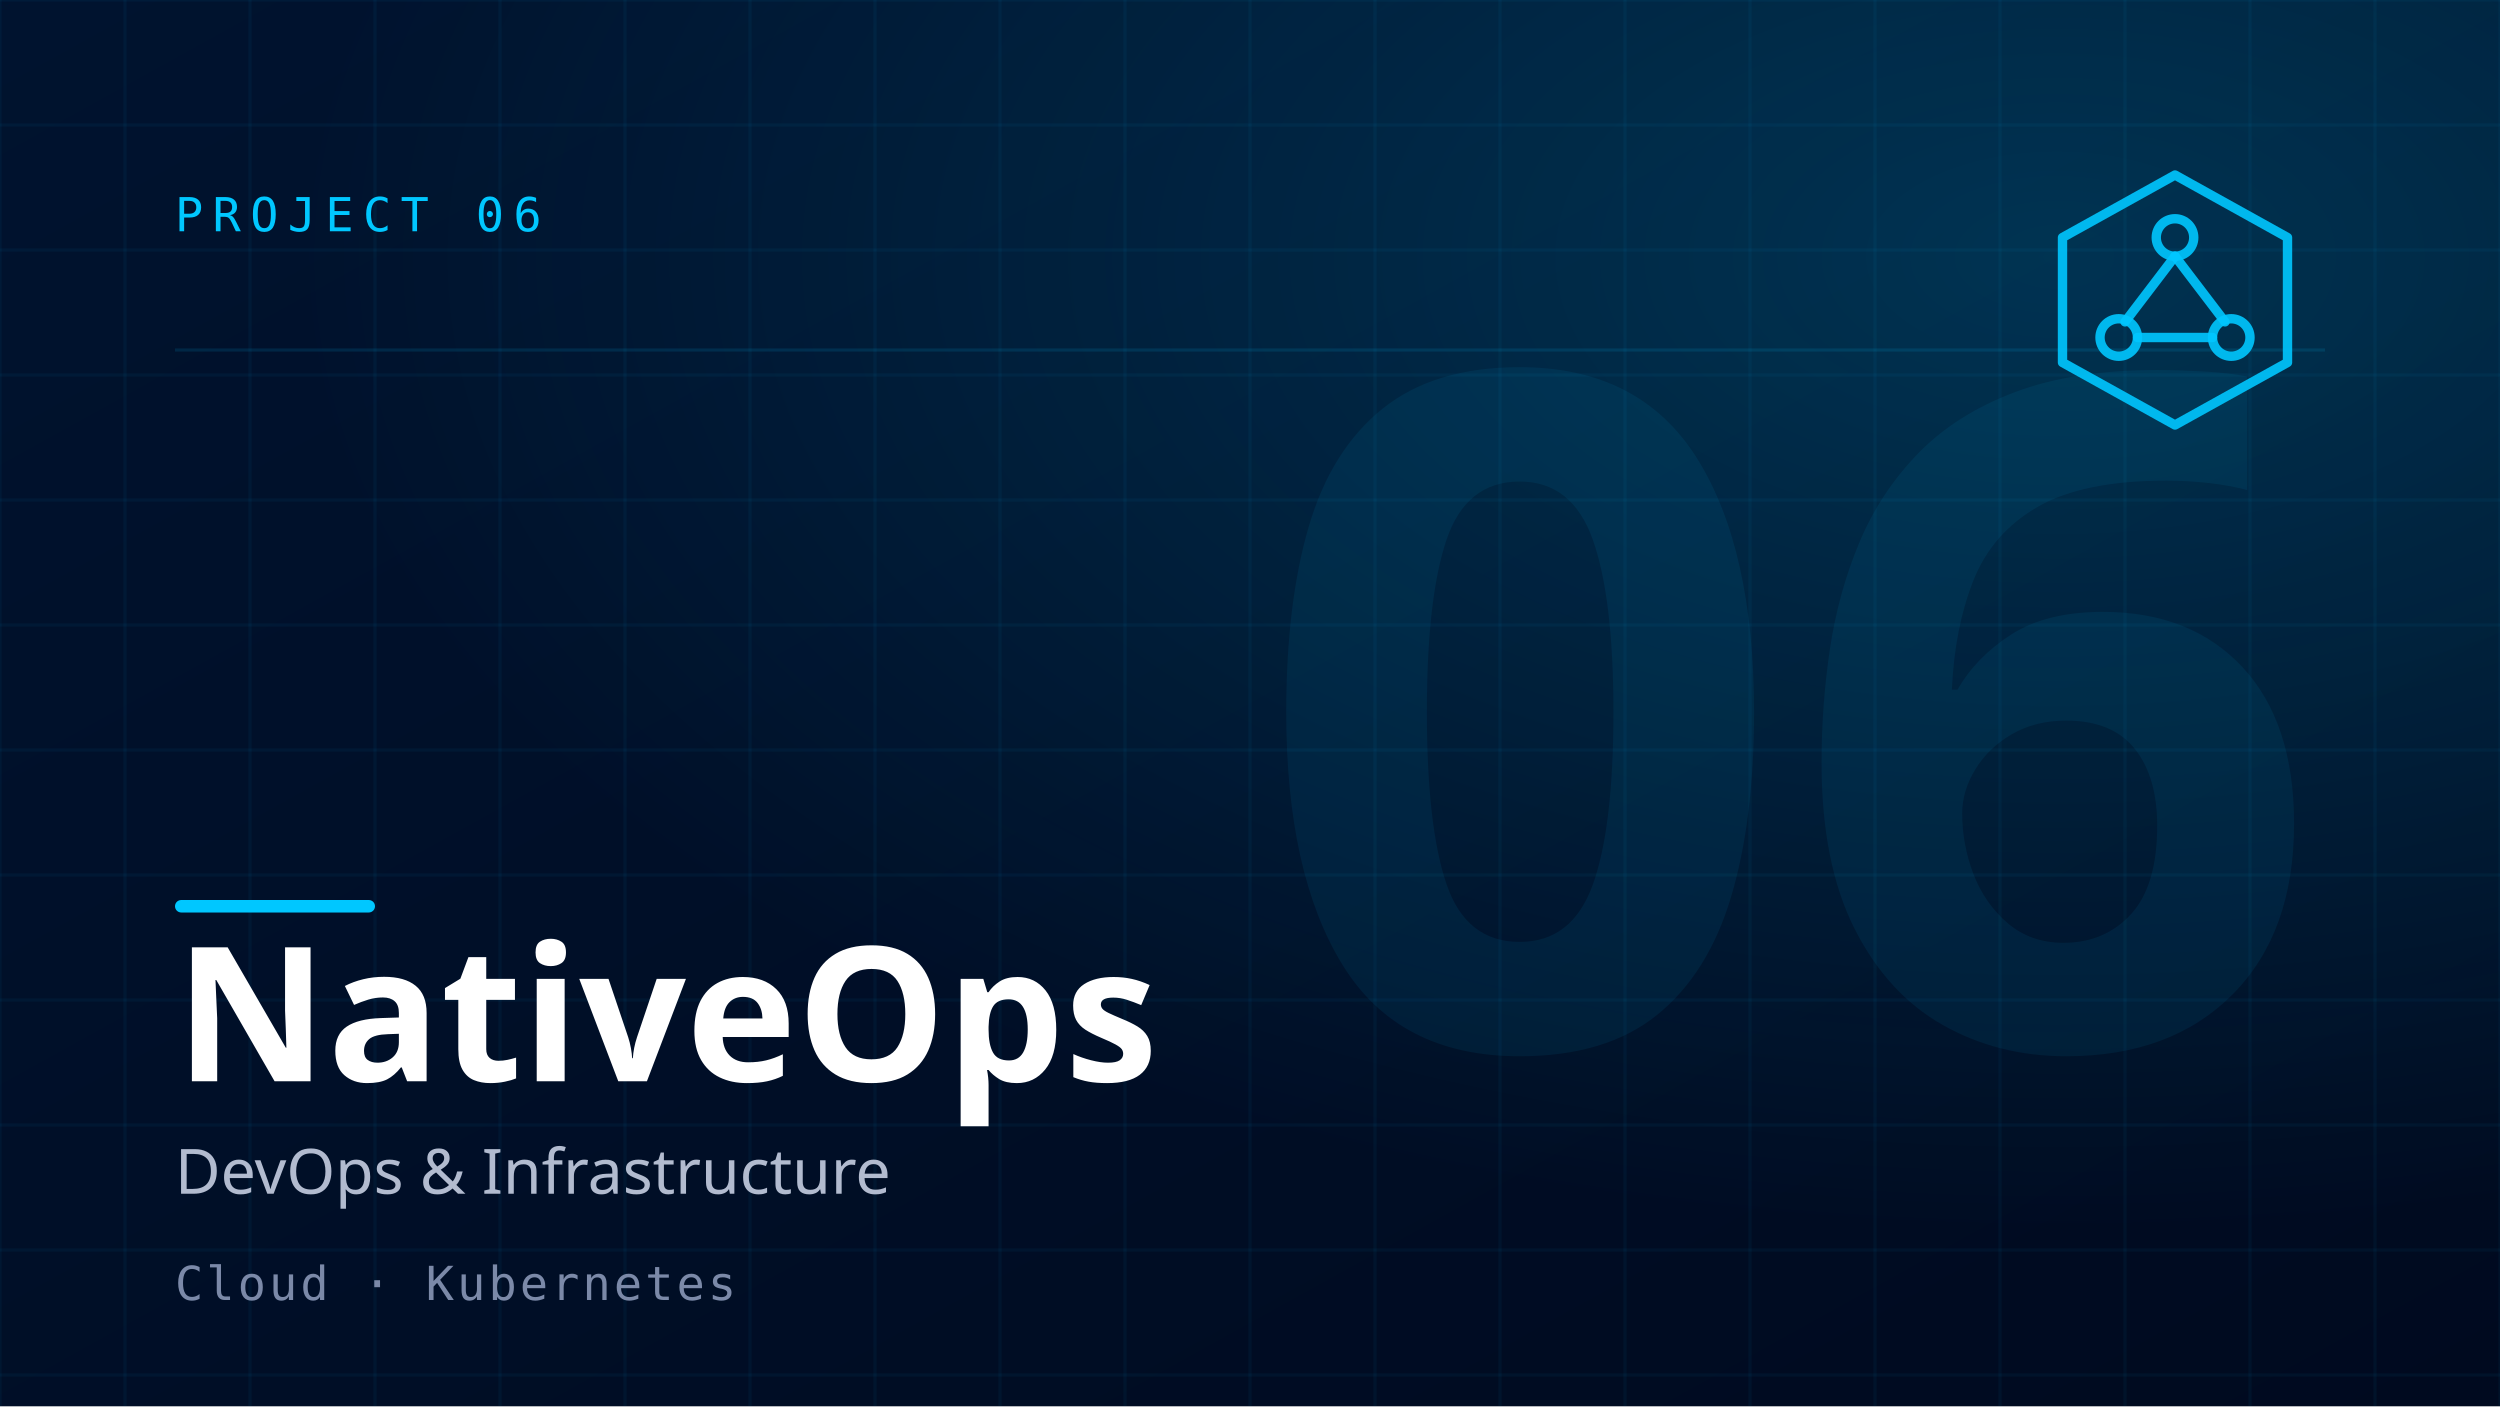
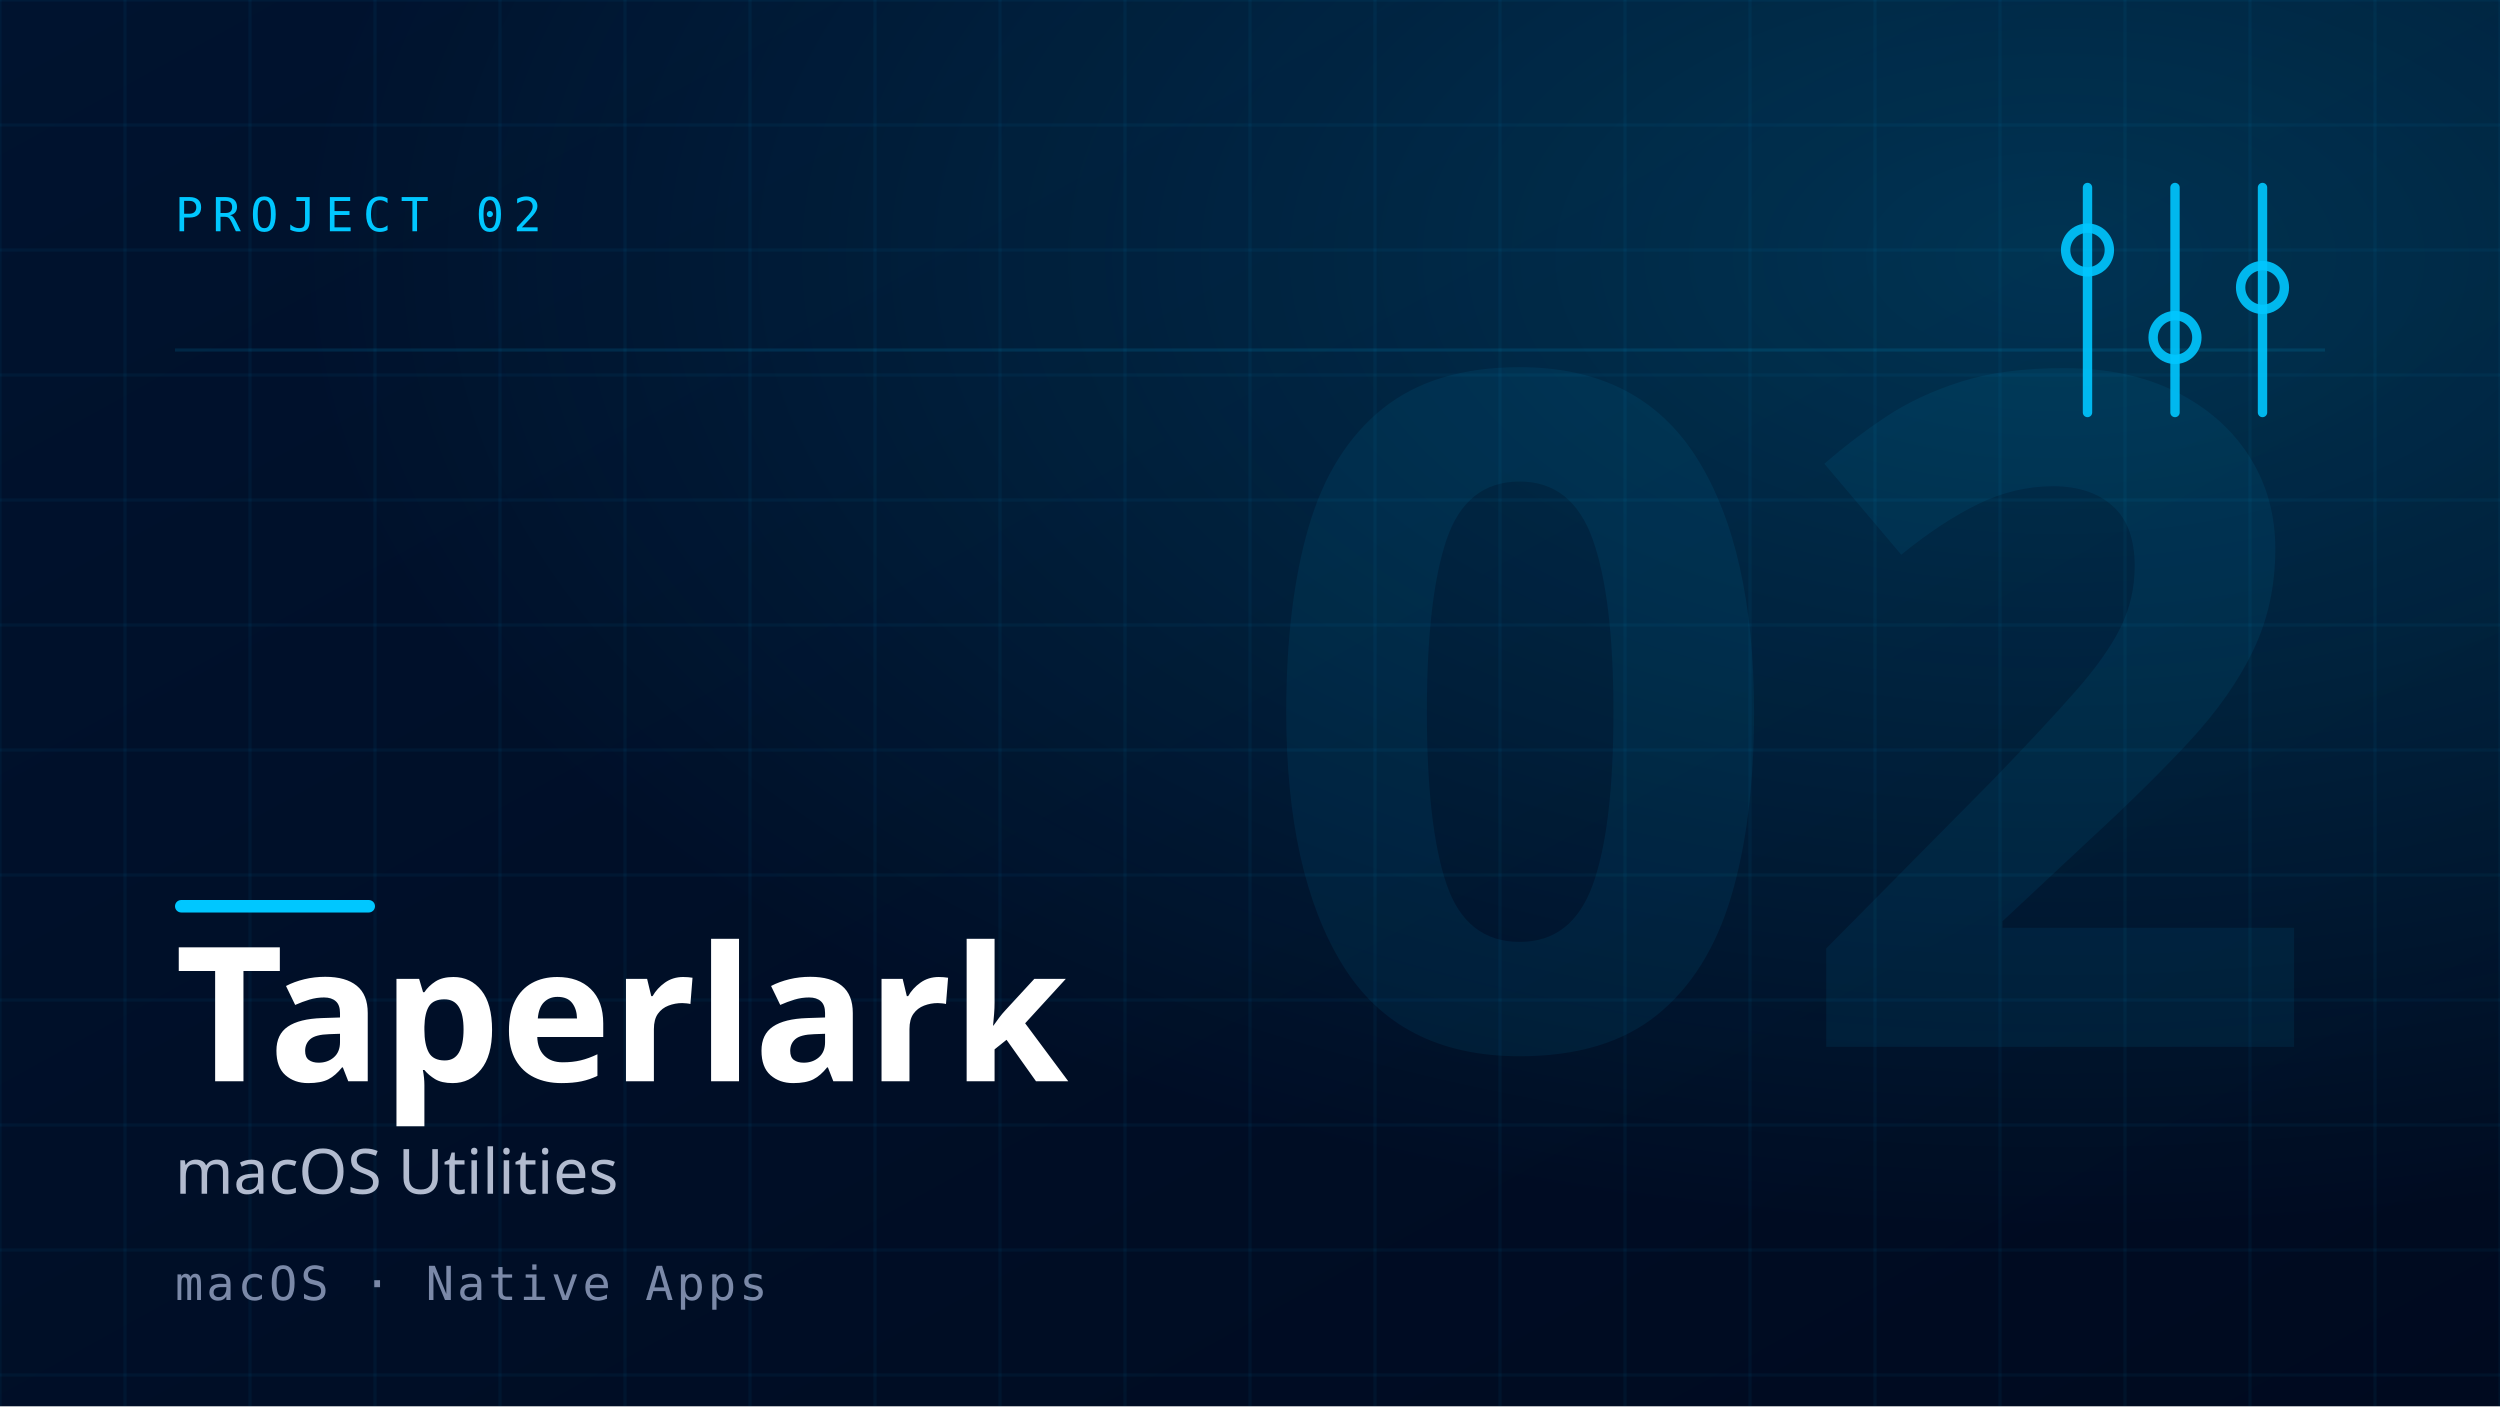
- <svg xmlns="http://www.w3.org/2000/svg" width="800" height="450" viewBox="0 0 800 450" role="img" aria-label="NativeOps — DevOps &amp; Infrastructure">
+ <svg xmlns="http://www.w3.org/2000/svg" width="800" height="450" viewBox="0 0 800 450" role="img" aria-label="Taperlark — macOS Utilities">
  <defs>
    <linearGradient id="bg" x1="0" y1="0" x2="1" y2="1">
      <stop offset="0" stop-color="#00132f" />
      <stop offset="1" stop-color="#000a1f" />
    </linearGradient>
    <radialGradient id="glow" cx="0.82" cy="0.18" r="0.7">
      <stop offset="0" stop-color="#00c7ff" stop-opacity="0.20" />
      <stop offset="1" stop-color="#00c7ff" stop-opacity="0" />
    </radialGradient>
  </defs>
  <rect width="800" height="450" fill="url(#bg)" />
  <g stroke="#00c7ff" stroke-opacity="0.05" stroke-width="1">
    <line x1="0" y1="0" x2="0" y2="450" />
    <line x1="40" y1="0" x2="40" y2="450" />
    <line x1="80" y1="0" x2="80" y2="450" />
    <line x1="120" y1="0" x2="120" y2="450" />
    <line x1="160" y1="0" x2="160" y2="450" />
    <line x1="200" y1="0" x2="200" y2="450" />
    <line x1="240" y1="0" x2="240" y2="450" />
    <line x1="280" y1="0" x2="280" y2="450" />
    <line x1="320" y1="0" x2="320" y2="450" />
    <line x1="360" y1="0" x2="360" y2="450" />
    <line x1="400" y1="0" x2="400" y2="450" />
    <line x1="440" y1="0" x2="440" y2="450" />
    <line x1="480" y1="0" x2="480" y2="450" />
    <line x1="520" y1="0" x2="520" y2="450" />
    <line x1="560" y1="0" x2="560" y2="450" />
    <line x1="600" y1="0" x2="600" y2="450" />
    <line x1="640" y1="0" x2="640" y2="450" />
    <line x1="680" y1="0" x2="680" y2="450" />
    <line x1="720" y1="0" x2="720" y2="450" />
    <line x1="760" y1="0" x2="760" y2="450" />
    <line x1="800" y1="0" x2="800" y2="450" />
    <line x1="0" y1="0" x2="800" y2="0" />
    <line x1="0" y1="40" x2="800" y2="40" />
    <line x1="0" y1="80" x2="800" y2="80" />
    <line x1="0" y1="120" x2="800" y2="120" />
    <line x1="0" y1="160" x2="800" y2="160" />
    <line x1="0" y1="200" x2="800" y2="200" />
    <line x1="0" y1="240" x2="800" y2="240" />
    <line x1="0" y1="280" x2="800" y2="280" />
    <line x1="0" y1="320" x2="800" y2="320" />
    <line x1="0" y1="360" x2="800" y2="360" />
    <line x1="0" y1="400" x2="800" y2="400" />
    <line x1="0" y1="440" x2="800" y2="440" />
  </g>
  <rect width="800" height="450" fill="url(#glow)" />
-   <text x="744" y="335" text-anchor="end" font-family="'Be Vietnam Pro', sans-serif" font-weight="700" font-size="300" fill="#00c7ff" fill-opacity="0.07">06</text>
-   <text x="56" y="74" font-family="'DM Mono', ui-monospace, monospace" font-size="15" letter-spacing="3" fill="#00c7ff">PROJECT 06</text>
+   <text x="744" y="335" text-anchor="end" font-family="'Be Vietnam Pro', sans-serif" font-weight="700" font-size="300" fill="#00c7ff" fill-opacity="0.07">02</text>
+   <text x="56" y="74" font-family="'DM Mono', ui-monospace, monospace" font-size="15" letter-spacing="3" fill="#00c7ff">PROJECT 02</text>
  <g transform="translate(648, 48)" fill="none" stroke="#00c7ff" stroke-width="3" stroke-linecap="round" stroke-linejoin="round" stroke-opacity="0.9">
-     <polygon points="48,8 84,28 84,68 48,88 12,68 12,28" />
-     <circle cx="48" cy="28" r="6" />
-     <circle cx="30" cy="60" r="6" />
-     <circle cx="66" cy="60" r="6" />
-     <line x1="48" y1="34" x2="32" y2="55" />
-     <line x1="48" y1="34" x2="64" y2="55" />
-     <line x1="36" y1="60" x2="60" y2="60" />
+     <line x1="20" y1="12" x2="20" y2="84" />
+     <line x1="48" y1="12" x2="48" y2="84" />
+     <line x1="76" y1="12" x2="76" y2="84" />
+     <circle cx="20" cy="32" r="7" />
+     <circle cx="48" cy="60" r="7" />
+     <circle cx="76" cy="44" r="7" />
  </g>
  <line x1="56" y1="112" x2="744" y2="112" stroke="#00c7ff" stroke-opacity="0.12" stroke-width="1" />
  <rect x="56" y="288" width="64" height="4" rx="2" fill="#00c7ff" />
-   <text x="56" y="346" font-family="'Be Vietnam Pro', sans-serif" font-weight="700" font-size="60" fill="#ffffff">NativeOps</text>
-   <text x="56" y="382" font-family="'Be Vietnam Pro', sans-serif" font-weight="400" font-size="20" fill="#b2bbcf">DevOps &amp; Infrastructure</text>
-   <text x="56" y="416" font-family="'DM Mono', ui-monospace, monospace" font-size="15" letter-spacing="1" fill="#7b89a8">Cloud · Kubernetes</text>
+   <text x="56" y="346" font-family="'Be Vietnam Pro', sans-serif" font-weight="700" font-size="60" fill="#ffffff">Taperlark</text>
+   <text x="56" y="382" font-family="'Be Vietnam Pro', sans-serif" font-weight="400" font-size="20" fill="#b2bbcf">macOS Utilities</text>
+   <text x="56" y="416" font-family="'DM Mono', ui-monospace, monospace" font-size="15" letter-spacing="1" fill="#7b89a8">macOS · Native Apps</text>
</svg>
